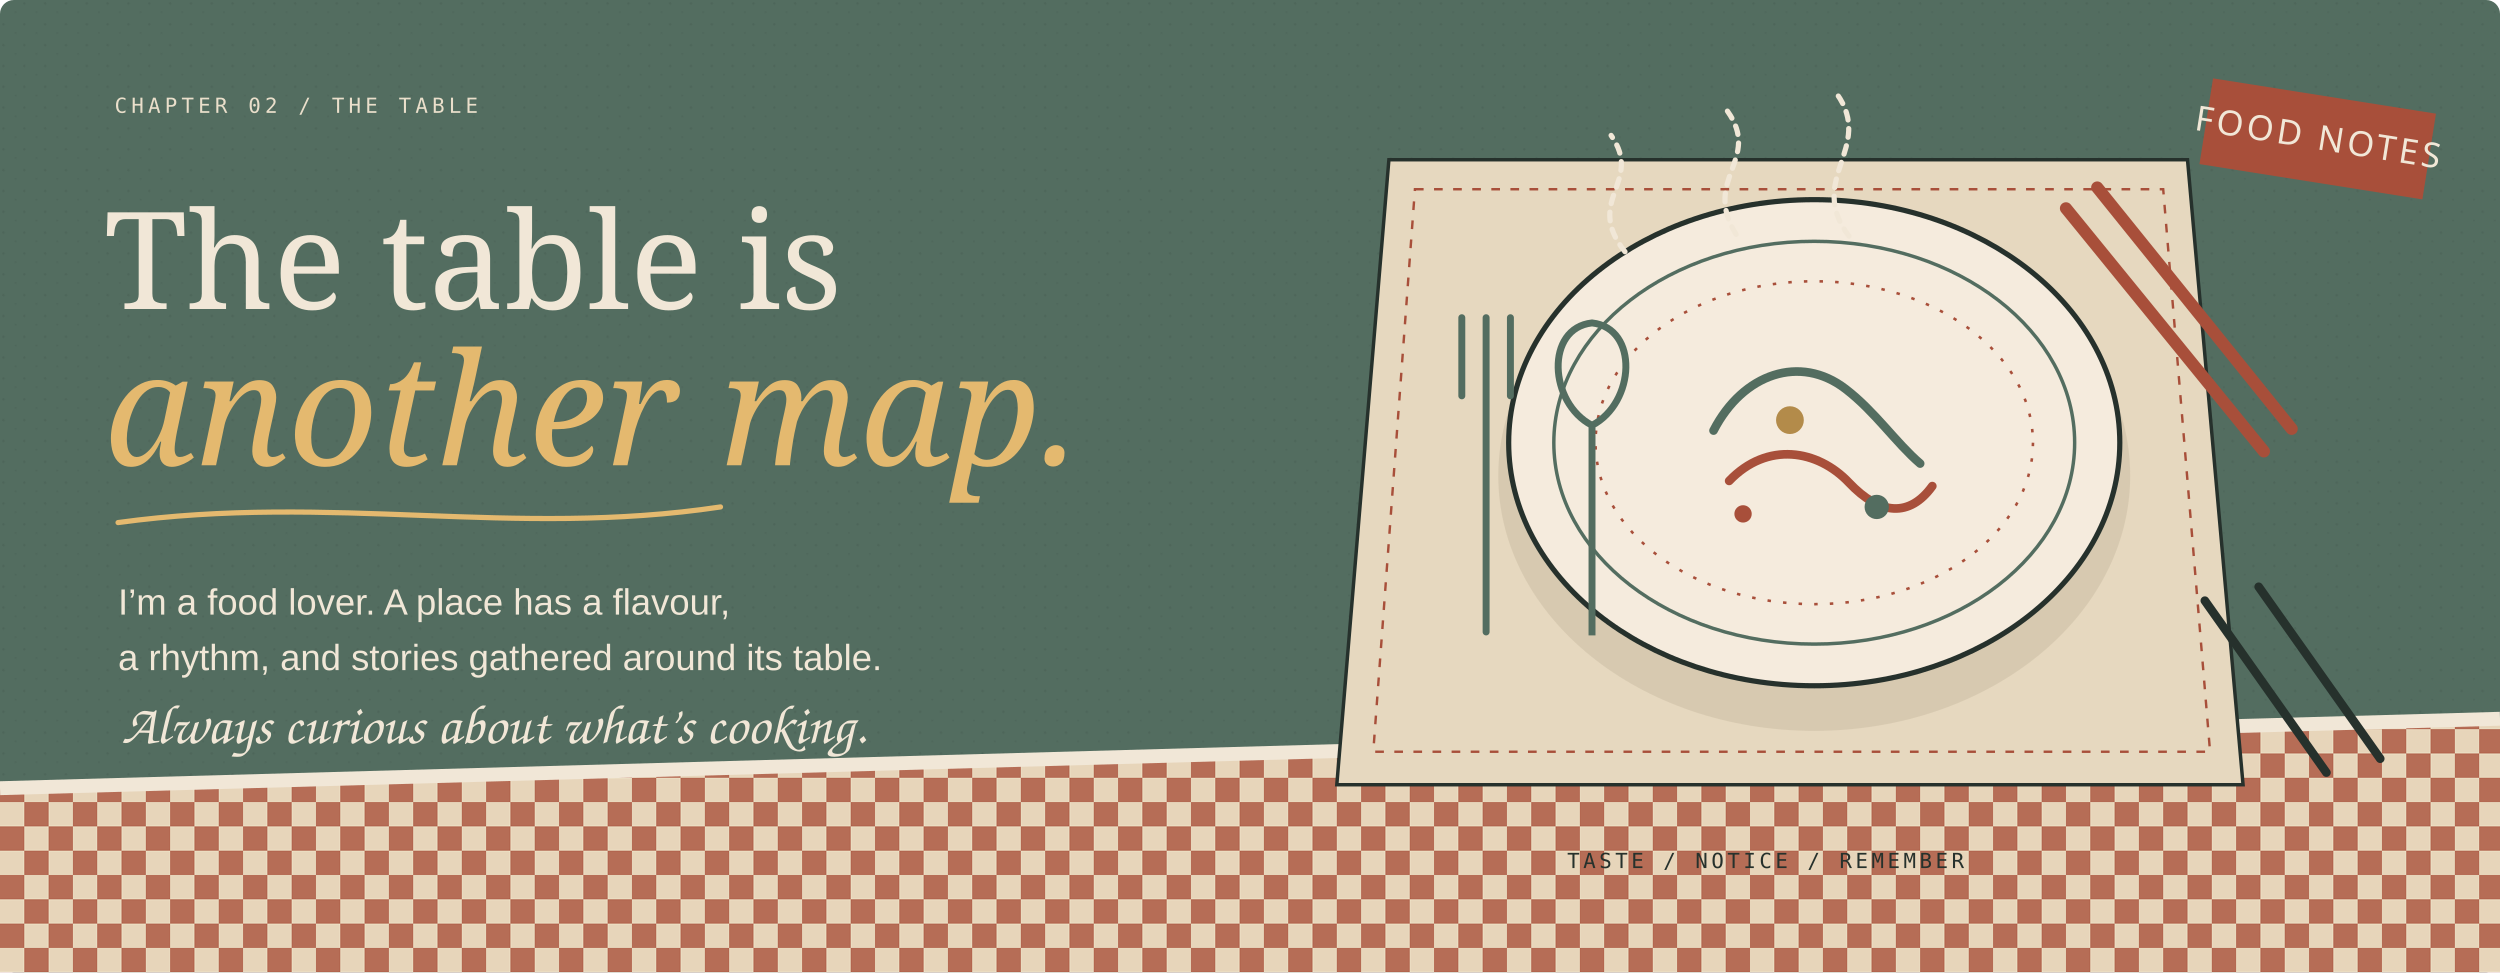
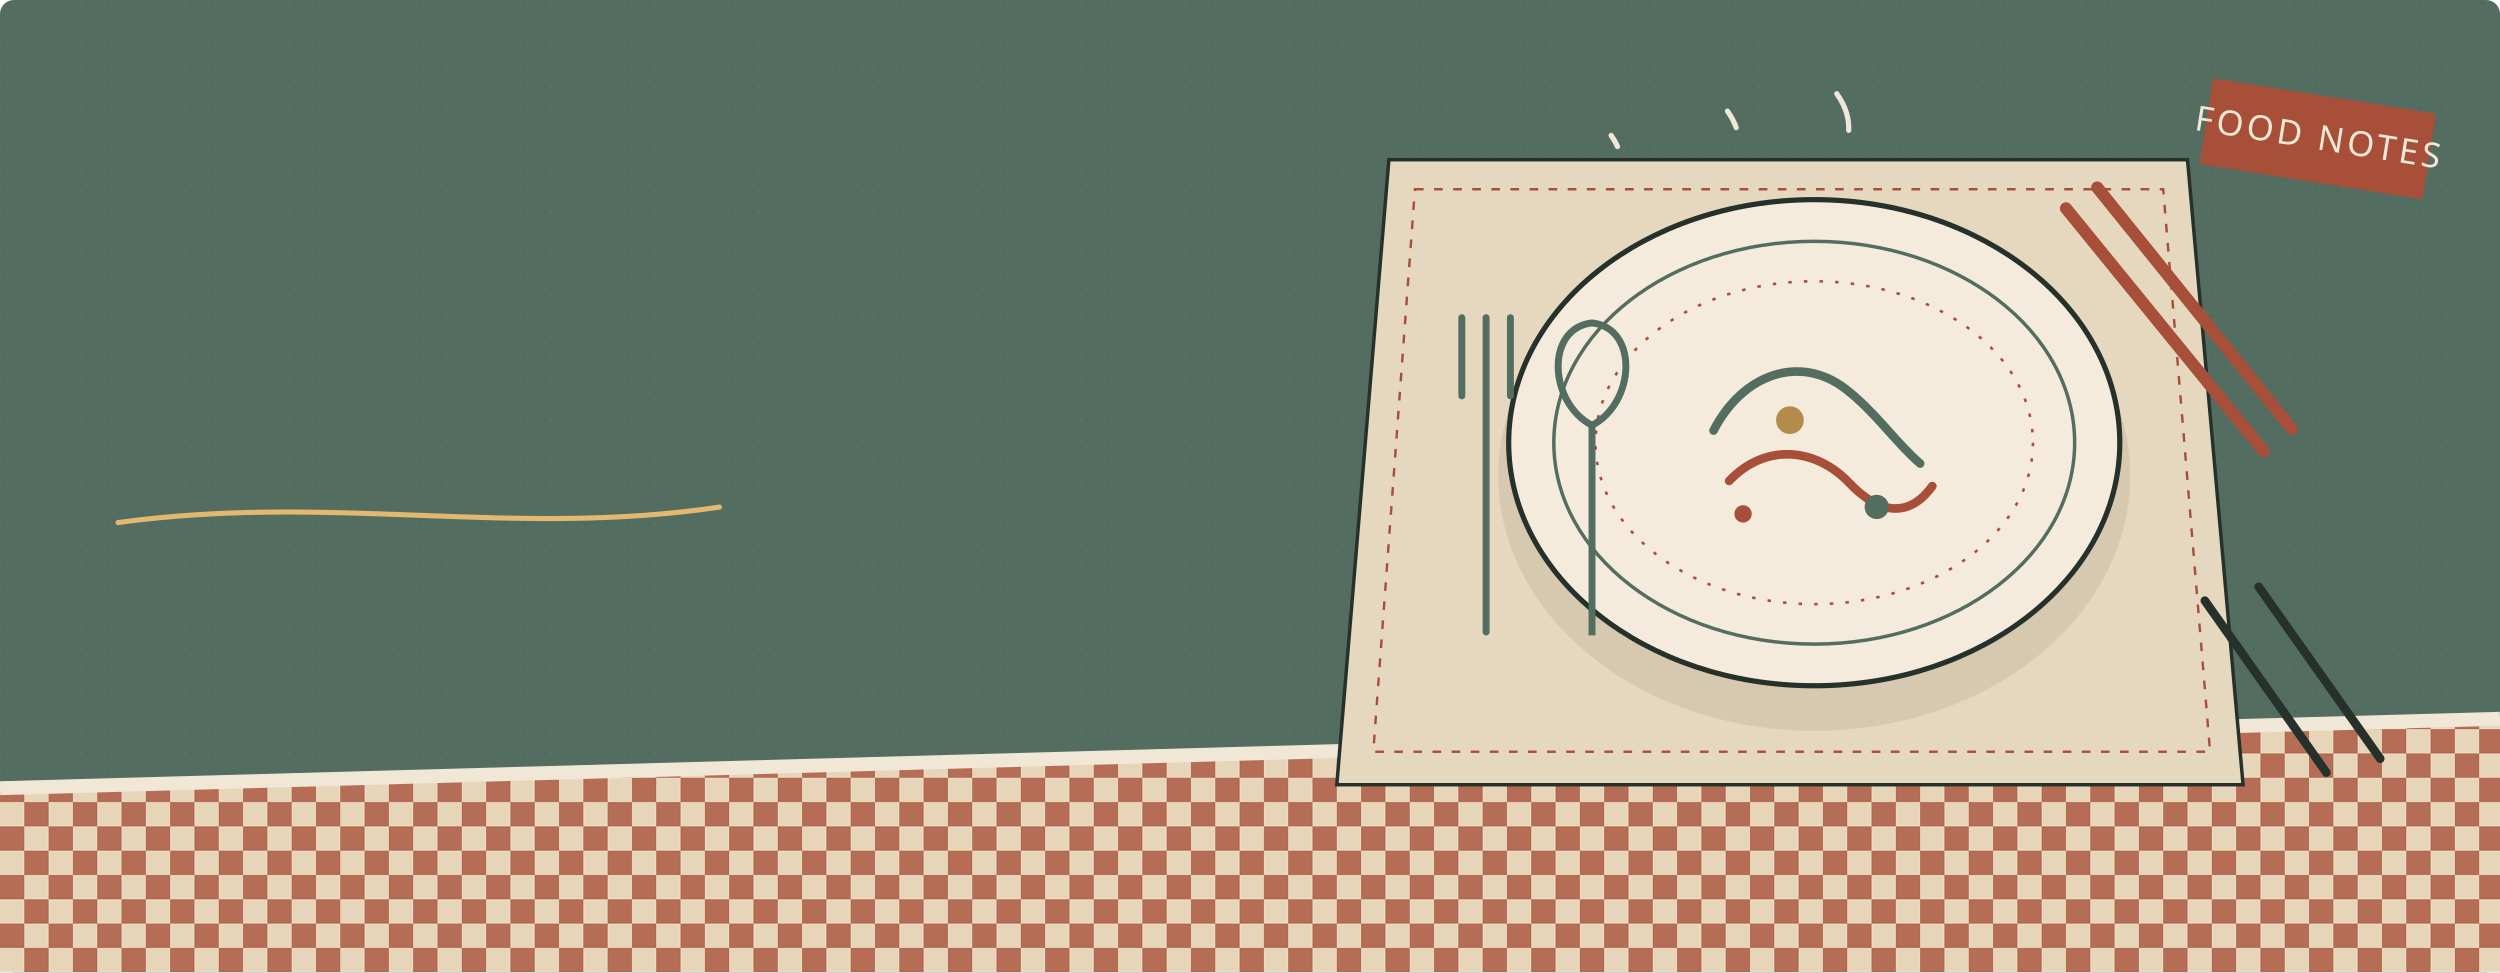
<svg xmlns="http://www.w3.org/2000/svg" viewBox="0 0 1440 560" role="img" aria-labelledby="title desc">
  <defs>
    <pattern id="checks" width="28" height="28" patternUnits="userSpaceOnUse">
      <rect width="28" height="28" fill="#E7D5BA" />
      <rect width="14" height="14" fill="#A84F3A" opacity=".78" />
      <rect x="14" y="14" width="14" height="14" fill="#A84F3A" opacity=".78" />
    </pattern>
    <pattern id="grain" width="12" height="12" patternUnits="userSpaceOnUse">
      <circle cx="2" cy="2" r=".7" fill="#26312C" opacity=".12" />
      <circle cx="9" cy="7" r=".6" fill="#26312C" opacity=".09" />
    </pattern>
+     <clipPath id="foodCopy">
+       <rect x="68" y="328" width="0" height="112">
+         <animate attributeName="width" values="0;620" begin="1.55s" dur="1.2s" fill="freeze" />
+       </rect>
+     </clipPath>
+     <clipPath id="foodHand">
+       <rect x="70" y="398" width="0" height="48">
+         <animate attributeName="width" values="0;620" begin="2.6s" dur="1.1s" fill="freeze" />
+       </rect>
+     </clipPath>
  </defs>
  <rect width="1440" height="560" rx="8" fill="#536D60" />
  <rect width="1440" height="560" rx="8" fill="url(#grain)" />
  <path d="M0 454L1440 414V560H0Z" fill="url(#checks)" />
  <path d="M0 454L1440 414" stroke="#F1E7D7" stroke-width="8" />
-   <text x="66" y="65" font-family="'IBM Plex Mono',monospace" font-size="12" letter-spacing="2.4" fill="#EADFCB">CHAPTER 02  /  THE TABLE</text>
-   <text x="60" y="178" font-family="'DM Serif Display',Georgia,serif" font-size="78" fill="#F1E7D7">The table is</text>
-   <text x="60" y="268" font-family="'DM Serif Display',Georgia,serif" font-size="90" font-style="italic" fill="#E4B96F">another map.</text>
-   <path d="M68 301C192 284 295 310 415 292" fill="none" stroke="#E4B96F" stroke-width="3" stroke-linecap="round" />
-   <text x="68" y="354" font-family="'DM Sans',Arial,sans-serif" font-size="21" fill="#F1E7D7">I’m a food lover. A place has a flavour,</text>
-   <text x="68" y="386" font-family="'DM Sans',Arial,sans-serif" font-size="21" fill="#F1E7D7">a rhythm, and stories gathered around its table.</text>
-   <text x="70" y="428" font-family="'Caveat',cursive" font-size="32" fill="#F1E7D7">Always curious about what’s cooking.</text>
+   <g opacity="0">
+     <text x="66" y="65" font-family="'IBM Plex Mono',monospace" font-size="12" letter-spacing="2.4" fill="#EADFCB">CHAPTER 02 / THE TABLE</text>
+     <animate attributeName="opacity" values="0;1" begin=".15s" dur=".35s" fill="freeze" />
+   </g>
+   <g opacity="0">
+     <text x="60" y="178" font-family="'DM Serif Display',Georgia,serif" font-size="78" fill="#F1E7D7">The table is</text>
+     <animate attributeName="opacity" values="0;1" begin=".3s" dur=".65s" fill="freeze" />
+     <animateTransform attributeName="transform" type="translate" values="0 24;0 0" begin=".3s" dur=".8s" calcMode="spline" keySplines=".2 .8 .2 1" fill="freeze" />
+     <animate attributeName="letter-spacing" values="8px;0px" begin=".3s" dur=".7s" fill="freeze" />
+   </g>
+   <g opacity="0">
+     <text x="60" y="268" font-family="'DM Serif Display',Georgia,serif" font-size="90" font-style="italic" fill="#E4B96F">another map.</text>
+     <animate attributeName="opacity" values="0;1" begin=".85s" dur=".55s" fill="freeze" />
+     <animateTransform attributeName="transform" type="translate" values="-28 0;0 0" begin=".85s" dur=".72s" calcMode="spline" keySplines=".2 .8 .2 1" fill="freeze" />
+     <animate attributeName="letter-spacing" values="7px;0px" begin=".85s" dur=".8s" fill="freeze" />
+   </g>
+   <path d="M68 301C192 284 295 310 415 292" fill="none" stroke="#E4B96F" stroke-width="3" stroke-linecap="round" pathLength="1" stroke-dasharray="0 1">
+     <animate attributeName="stroke-dasharray" values="0 1;1 0" begin="1.35s" dur=".75s" fill="freeze" />
+   </path>
+   <g clip-path="url(#foodCopy)">
+     <text x="68" y="354" font-family="'DM Sans',Arial,sans-serif" font-size="21" fill="#F1E7D7">I’m a food lover. A place has a flavour,</text>
+     <text x="68" y="386" font-family="'DM Sans',Arial,sans-serif" font-size="21" fill="#F1E7D7">a rhythm, and stories gathered around its table.</text>
+   </g>
+   <g clip-path="url(#foodHand)">
+     <text x="70" y="428" font-family="'Caveat',cursive" font-size="32" fill="#F1E7D7">Always curious about what’s cooking.</text>
+   </g>
  <path d="M800 92L1260 92L1292 452L770 452Z" fill="#E6D8BF" stroke="#26312C" stroke-width="2" />
  <path d="M815 109L1246 109L1273 433L791 433Z" fill="none" stroke="#A84F3A" stroke-width="1.4" stroke-dasharray="5 6" />
  <ellipse cx="1045" cy="274" rx="182" ry="147" fill="#C4B69C" opacity=".42" />
  <ellipse cx="1045" cy="255" rx="176" ry="140" fill="#F5EBDD" stroke="#26312C" stroke-width="3" />
  <ellipse cx="1045" cy="255" rx="150" ry="116" fill="none" stroke="#536D60" stroke-width="2" />
  <ellipse cx="1045" cy="255" rx="126" ry="93" fill="none" stroke="#A84F3A" stroke-width="1.5" stroke-dasharray="2 7" />
  <path d="M987 248C1004 215 1037 204 1063 224C1080 237 1092 255 1106 267" fill="none" stroke="#536D60" stroke-width="5" stroke-linecap="round" />
  <path d="M996 277C1018 254 1047 259 1065 278S1100 298 1113 280" fill="none" stroke="#A84F3A" stroke-width="5" stroke-linecap="round" />
  <circle cx="1031" cy="242" r="8" fill="#B38B4A" />
  <circle cx="1081" cy="292" r="7" fill="#536D60" />
  <circle cx="1004" cy="296" r="5" fill="#A84F3A" />
-   <path d="M936 145C912 115 947 105 928 78M1000 135C980 103 1015 92 995 64M1065 136C1040 103 1080 85 1058 54" fill="none" stroke="#F1E7D7" stroke-width="3" stroke-linecap="round" stroke-dasharray="5 5">
-     <animate attributeName="stroke-dashoffset" values="0;-40" dur="8s" repeatCount="indefinite" />
-     <animate attributeName="opacity" values=".35;1;.35" dur="5s" repeatCount="indefinite" />
-   </path>
+   <g fill="none" stroke="#F1E7D7" stroke-width="3" stroke-linecap="round">
+     <path d="M936 145C912 115 947 105 928 78" stroke-dasharray="64" stroke-dashoffset="64">
+       <animate attributeName="stroke-dashoffset" values="64;0;0;64" keyTimes="0;.45;.7;1" dur="5s" repeatCount="indefinite" />
+     </path>
+     <path d="M1000 135C980 103 1015 92 995 64" stroke-dasharray="64" stroke-dashoffset="64">
+       <animate attributeName="stroke-dashoffset" values="64;0;0;64" keyTimes="0;.45;.7;1" begin=".6s" dur="5s" repeatCount="indefinite" />
+     </path>
+     <path d="M1065 136C1040 103 1080 85 1058 54" stroke-dasharray="64" stroke-dashoffset="64">
+       <animate attributeName="stroke-dashoffset" values="64;0;0;64" keyTimes="0;.45;.7;1" begin="1.1s" dur="5s" repeatCount="indefinite" />
+     </path>
+   </g>
  <path d="M1190 120L1304 260M1208 108L1320 247" stroke="#A84F3A" stroke-width="7" stroke-linecap="round" />
  <path d="M1270 346L1340 445M1301 338L1371 437" stroke="#26312C" stroke-width="5" stroke-linecap="round" />
  <path d="M856 183V364M842 183V228M856 183V228M870 183V228" stroke="#536D60" stroke-width="4" stroke-linecap="round" />
  <path d="M917 186C890 189 892 232 917 245C942 232 944 189 917 186ZM917 245V366" fill="none" stroke="#536D60" stroke-width="4" />
-   <text x="1017" y="500" text-anchor="middle" font-family="'IBM Plex Mono',monospace" font-size="12" letter-spacing="2" fill="#26312C">TASTE / NOTICE / REMEMBER</text>
-   <g transform="translate(1335 80) rotate(9)">
-     <rect x="-65" y="-25" width="130" height="50" fill="#A84F3A" />
-     <text y="6" text-anchor="middle" font-family="'Barlow Condensed',Impact,sans-serif" font-size="20" letter-spacing="2" fill="#F1E7D7">FOOD NOTES</text>
+   <g opacity="0">
+     <text x="1017" y="500" text-anchor="middle" font-family="'IBM Plex Mono',monospace" font-size="12" letter-spacing="2" fill="#26312C">TASTE / NOTICE / REMEMBER</text>
+     <animate attributeName="opacity" values="0;1" begin="3.1s" dur=".6s" fill="freeze" />
+     <animate attributeName="letter-spacing" values="7px;2px" begin="3.1s" dur=".7s" fill="freeze" />
+   </g>
+   <g transform="translate(1335 80)">
+     <g transform="rotate(9)">
+       <rect x="-65" y="-25" width="130" height="50" fill="#A84F3A" />
+       <text y="6" text-anchor="middle" font-family="'Barlow Condensed',Impact,sans-serif" font-size="20" letter-spacing="2" fill="#F1E7D7">FOOD NOTES</text>
+       <animateTransform attributeName="transform" type="rotate" values="9 0 0;6 0 0;9 0 0" begin="1.7s" dur="7s" repeatCount="indefinite" />
+     </g>
  </g>
</svg>
